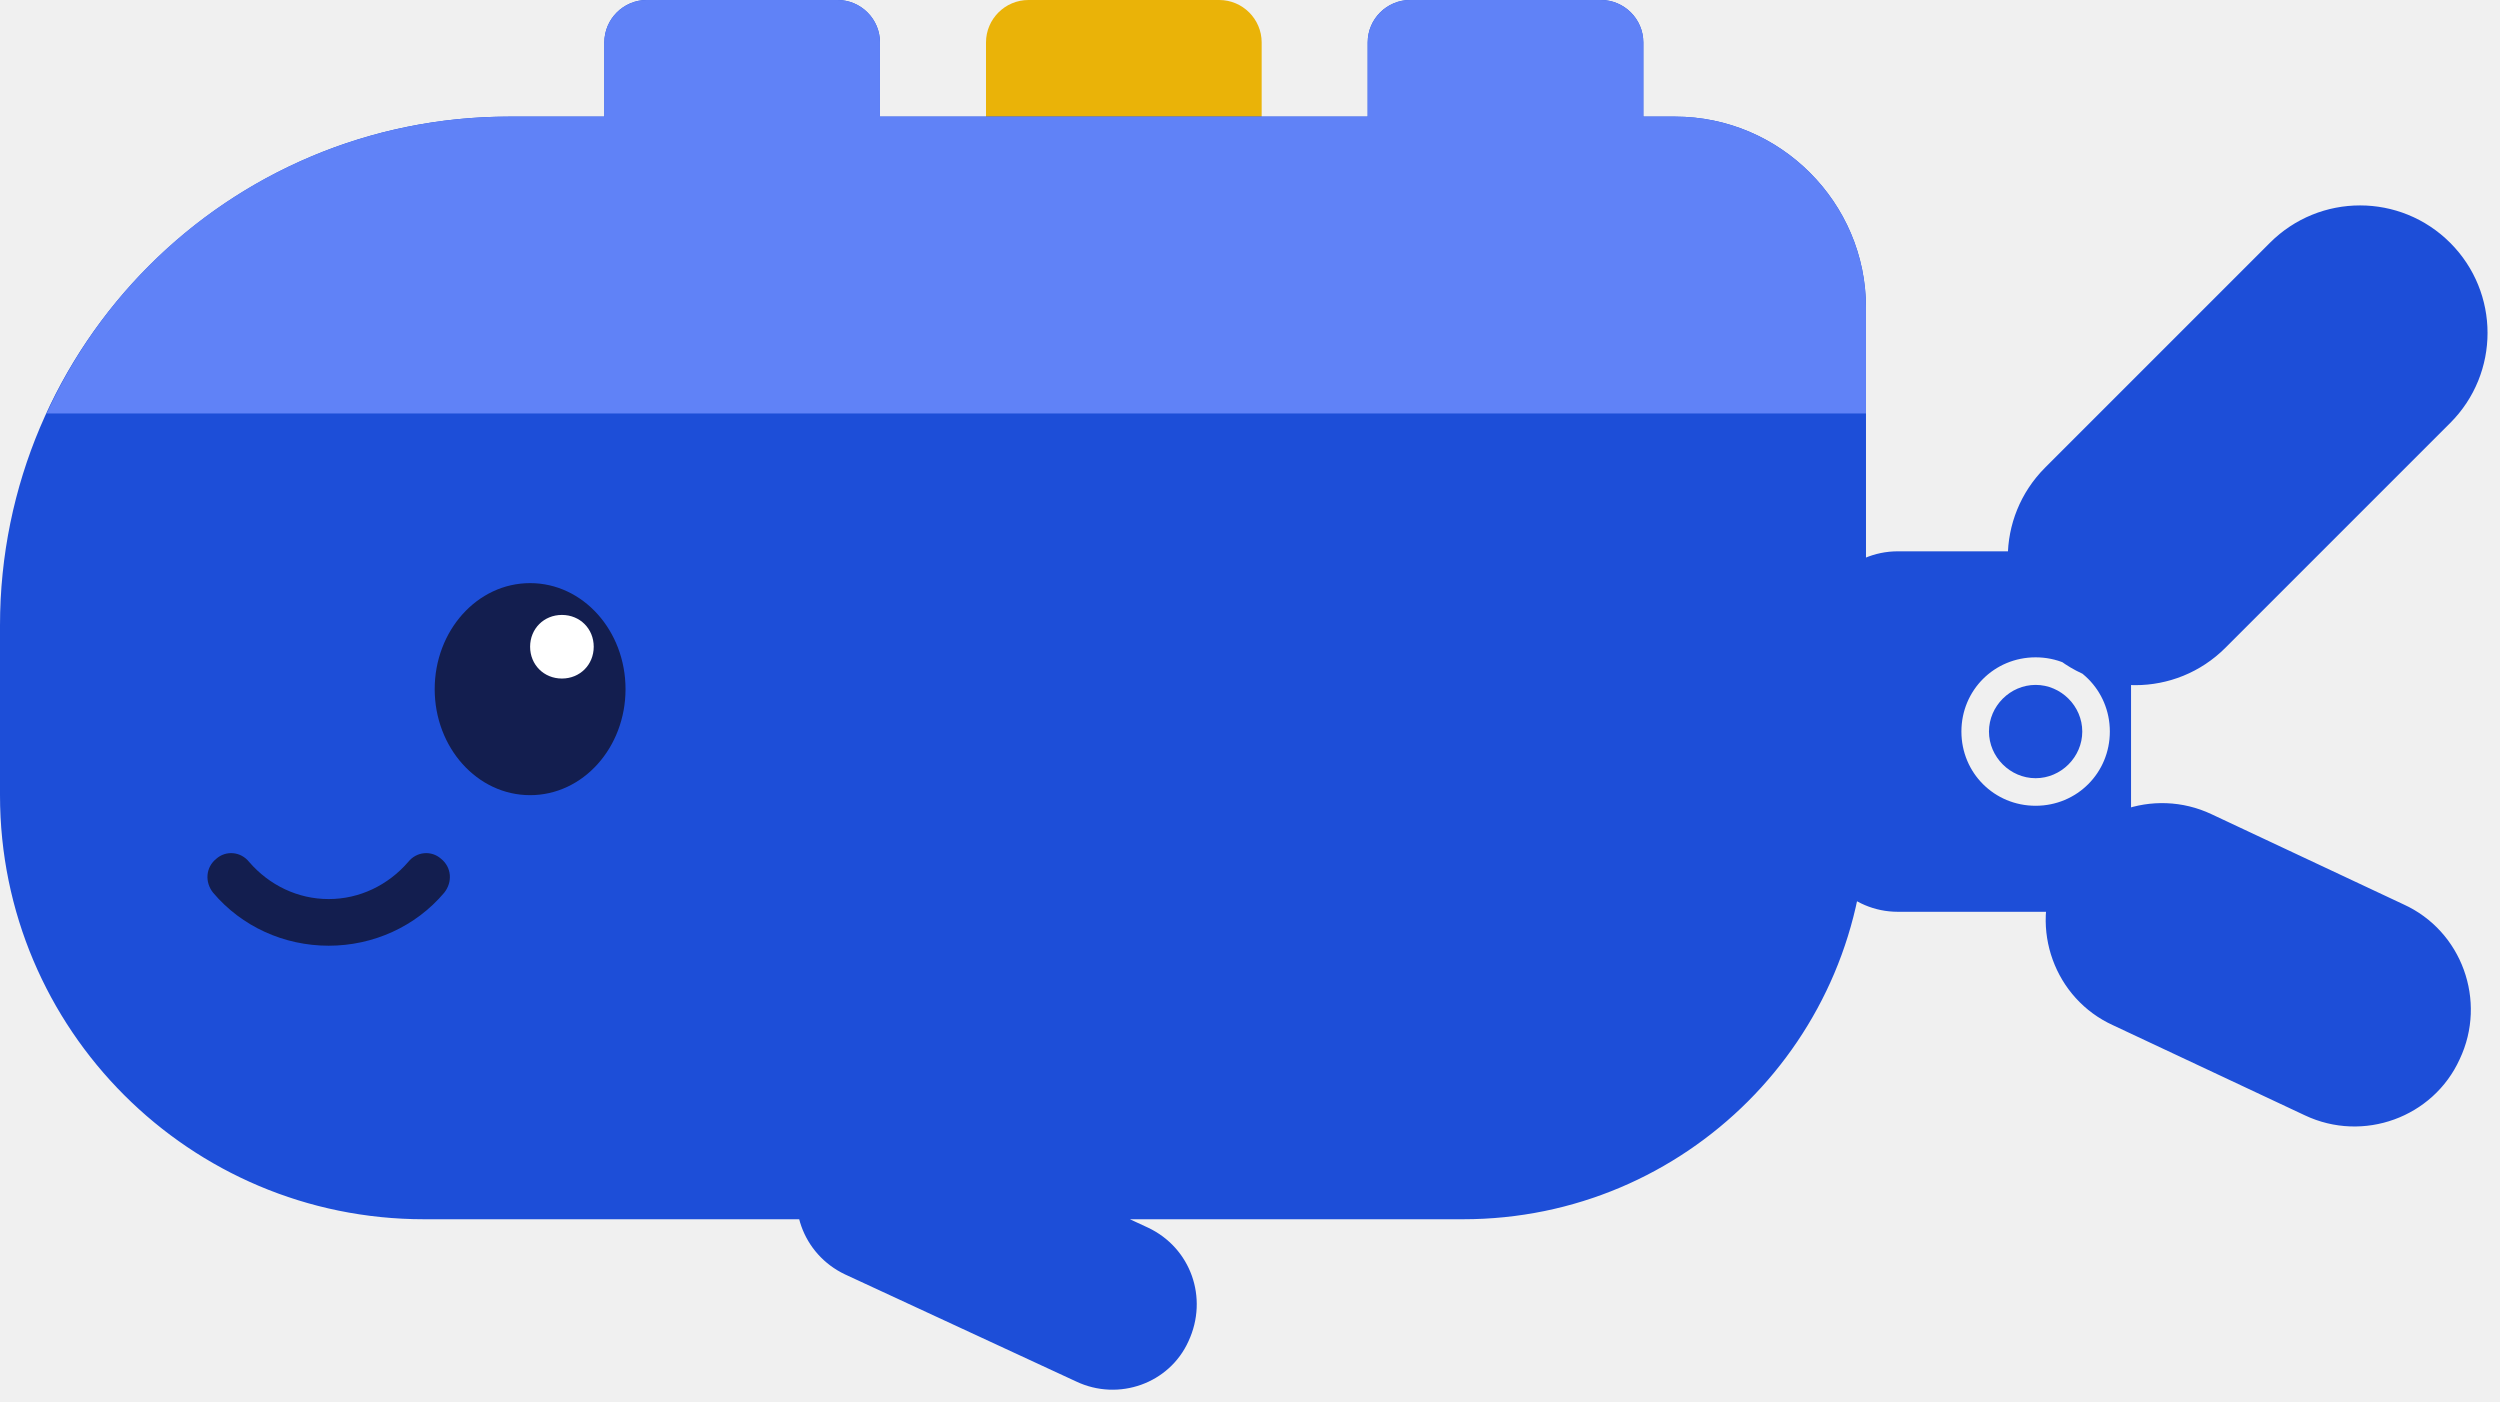
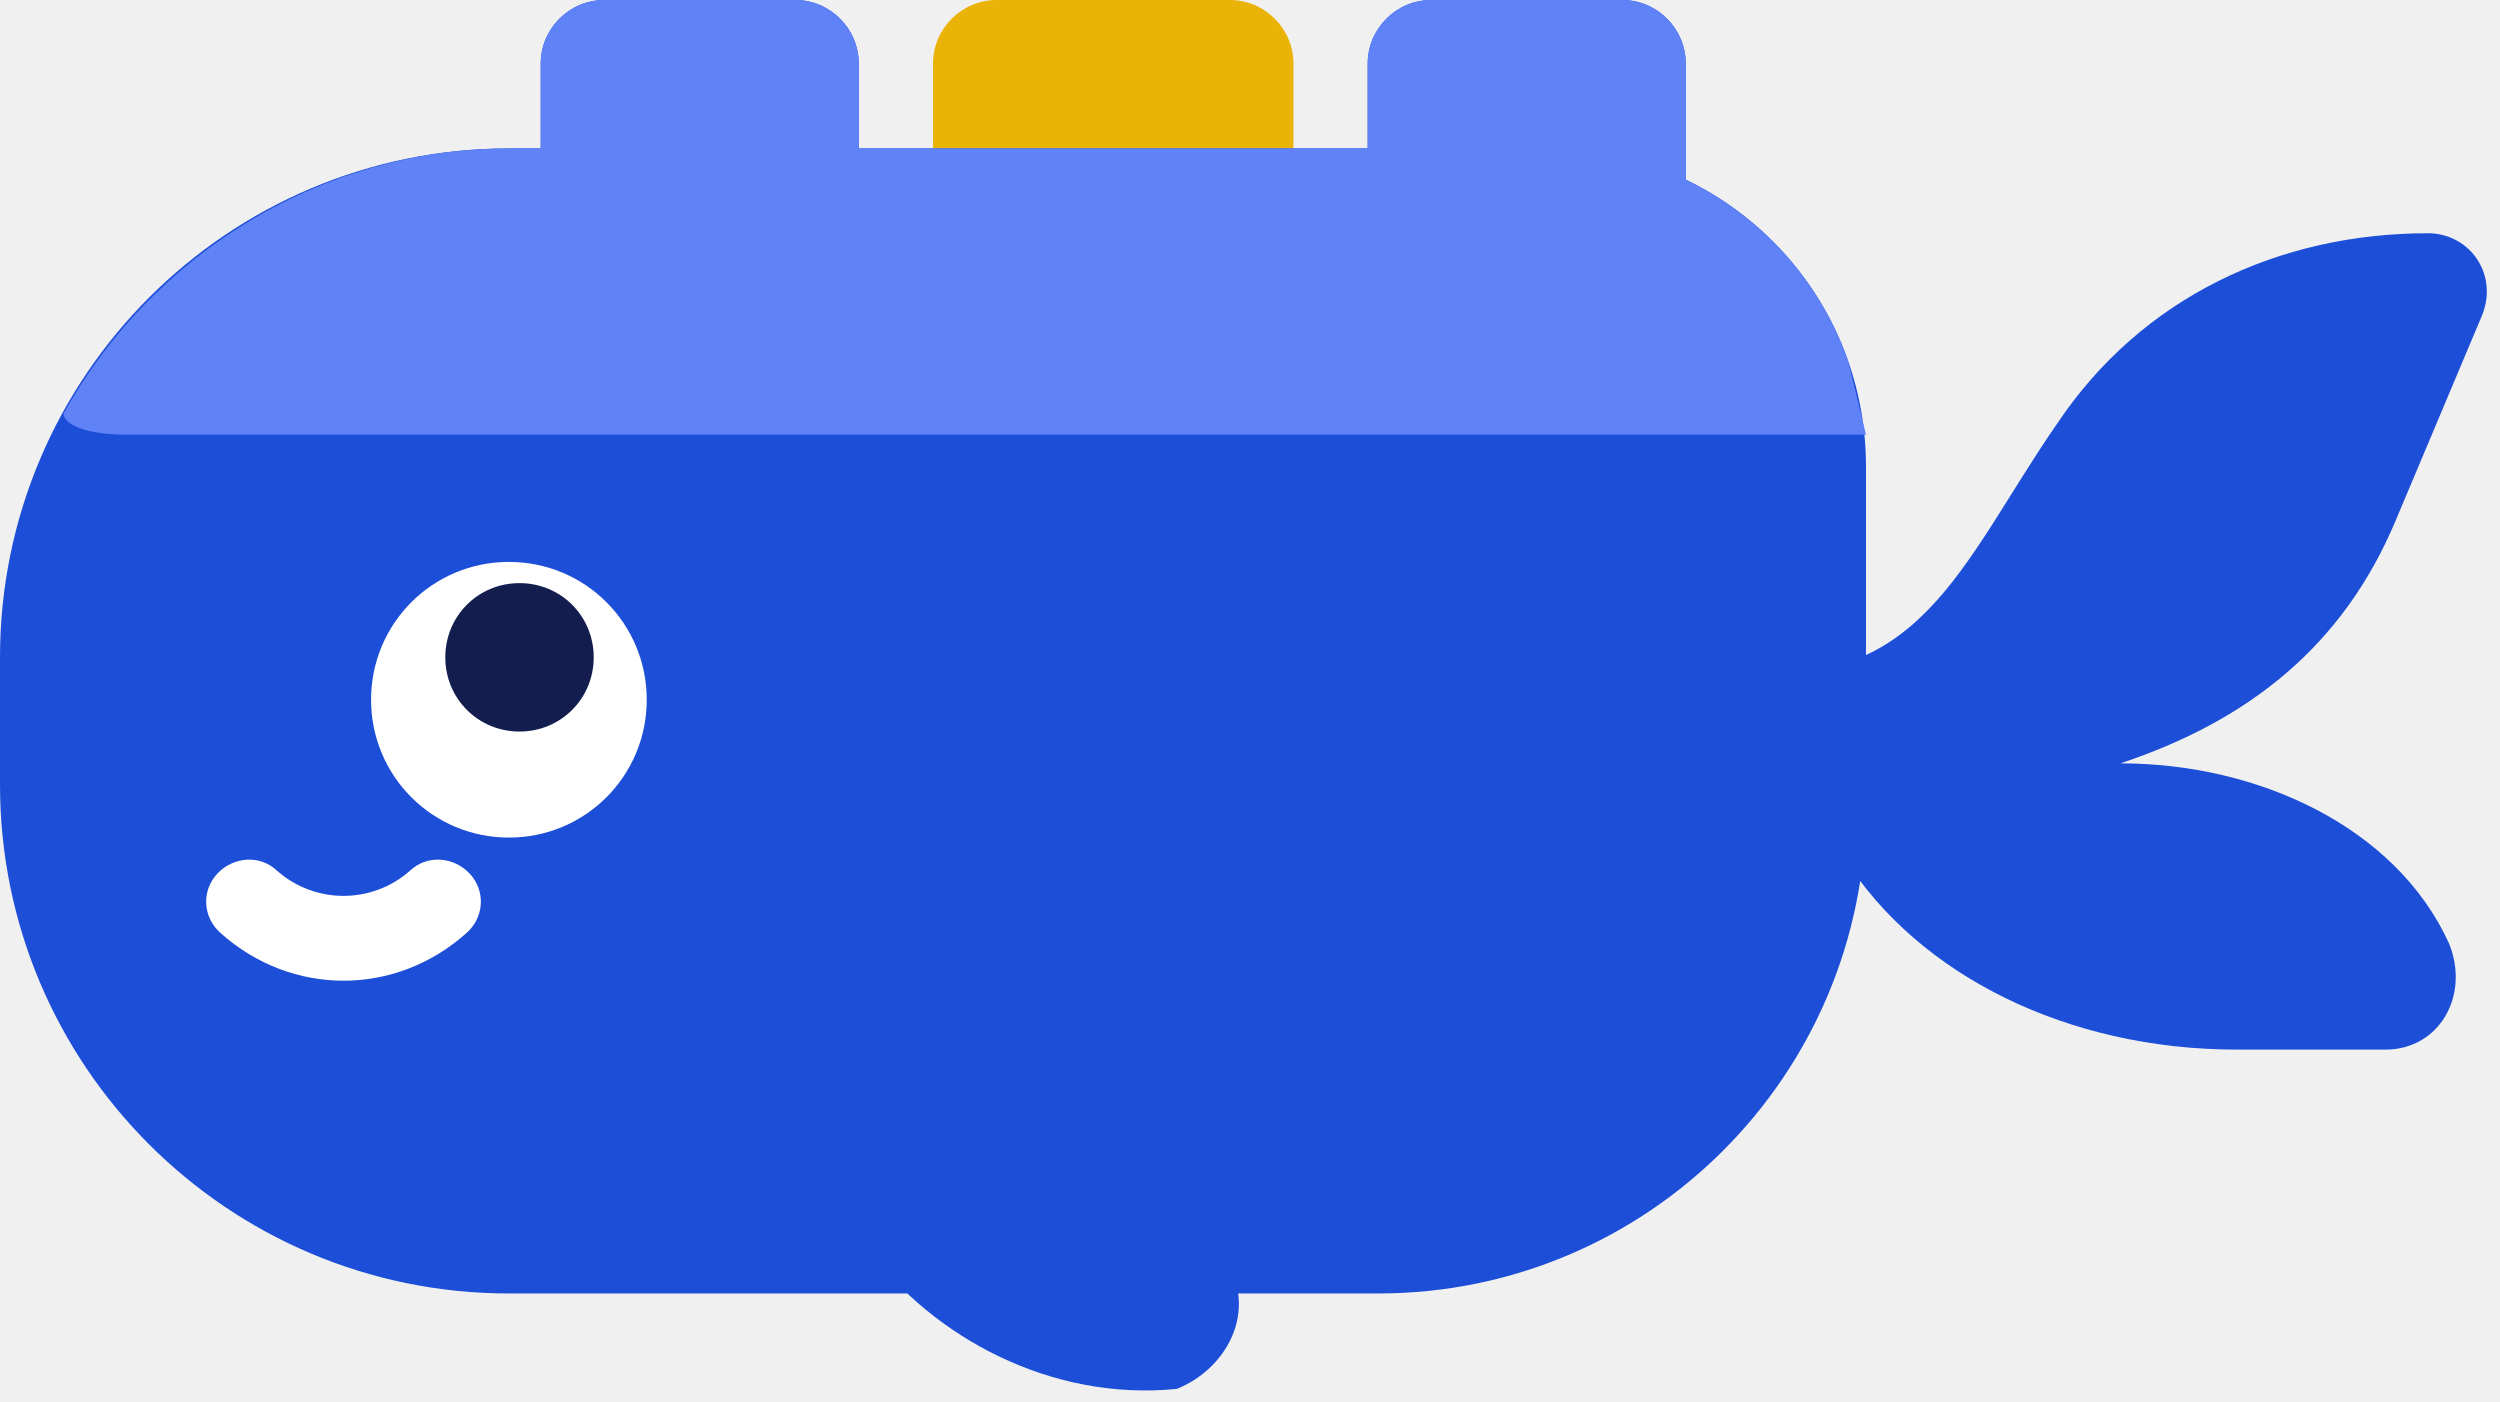
<svg xmlns="http://www.w3.org/2000/svg" viewBox="0 0 235.8 132.2" fill="none">
-   <path id="gole-gold" d="M97 0L115 0C117.2 0 119 1.8 119 4L119 17L93 17L93 4C93 1.8 94.8 0 97 0Z" fill="#EAB308" />
-   <path id="gole-body" d="M48 11L158 11C167.9 11 176 19.1 176 29L176 77C176 98 159 115 138 115L40 115C17.9 115 0 97.1 0 75L0 59C0 32.5 21.5 11 48 11ZM61 0L79 0C81.2 0 83 1.8 83 4L83 17L57 17L57 4C57 1.8 58.8 0 61 0ZM133 0L151 0C153.2 0 155 1.8 155 4L155 17L129 17L129 4C129 1.8 130.8 0 133 0ZM179 52L193 52C197.4 52 201 55.6 201 60L201 78C201 82.4 197.4 86 193 86L179 86C174.6 86 171 82.4 171 78L171 60C171 55.6 174.6 52 179 52ZM192.9 44.1L214.1 22.9C218.8 18.2 226.4 18.2 231.1 22.9C235.8 27.6 235.8 35.2 231.1 39.9L209.9 61.1C205.2 65.8 197.6 65.8 192.9 61.1C188.2 56.4 188.2 48.8 192.9 44.1ZM208.6 76.8L226.7 85.3C232.2 87.8 234.6 94.4 232 99.9C229.5 105.4 222.9 107.8 217.4 105.2L199.3 96.7C193.8 94.2 191.4 87.6 194 82.1C196.5 76.6 203.1 74.2 208.6 76.8ZM86.5 105.7L108.3 115.8C112.3 117.7 114 122.4 112.1 126.5C110.3 130.5 105.5 132.2 101.5 130.3L79.7 120.2C75.7 118.3 74 113.6 75.9 109.5C77.7 105.5 82.5 103.8 86.5 105.7ZM192 62C188.1 62 185 65.1 185 69C185 72.9 188.1 76 192 76C195.9 76 199 72.9 199 69C199 65.1 195.9 62 192 62ZM192 64.6C194.4 64.6 196.4 66.6 196.4 69C196.4 71.4 194.4 73.4 192 73.4C189.6 73.4 187.6 71.4 187.6 69C187.6 66.6 189.6 64.6 192 64.6Z" fill="#1D4ED8" />
-   <path id="gole-top" d="M4.4 39C12.2 21.9 29.2 11 48 11L158 11C167.9 11 176 19.1 176 29L176 39L4.4 39ZM61 0L79 0C81.2 0 83 1.8 83 4L83 17L57 17L57 4C57 1.8 58.8 0 61 0ZM133 0L151 0C153.2 0 155 1.8 155 4L155 17L129 17L129 4C129 1.8 130.8 0 133 0Z" fill="#6082F7" />
-   <path id="gole-face" d="M50 55C45 55 41 59.5 41 65C41 70.5 45 75 50 75C55 75 59 70.5 59 65C59 59.5 55 55 50 55ZM41.9 84.2C42.7 83.2 42.6 81.8 41.6 81C40.7 80.2 39.3 80.3 38.5 81.3C36.6 83.5 33.9 84.8 31 84.8C28.1 84.8 25.4 83.5 23.5 81.3C22.7 80.3 21.3 80.2 20.4 81C19.4 81.8 19.3 83.2 20.1 84.2C22.8 87.4 26.8 89.2 31 89.2C35.2 89.2 39.2 87.4 41.9 84.2Z" fill="#131E4F" />
-   <path id="gole-glint" d="M53 58C54.7 58 56 59.3 56 61C56 62.7 54.7 64 53 64C51.3 64 50 62.7 50 61C50 59.3 51.3 58 53 58Z" fill="#FFFFFF" />
+   <path id="gole-gold" d="M94 0H116C119.3 0 122 2.7 122 6V22H88V6C88 2.7 90.7 0 94 0Z" fill="#EAB308" />
+   <path id="gole-body" d="M48 14H146C162.6 14 176 27.4 176 44V76C176 101.4 155.4 122 130 122H48C21.5 122 0 100.5 0 74V62C0 35.5 21.5 14 48 14ZM57 0H75C78.3 0 81 2.7 81 6V22H51V6C51 2.7 53.7 0 57 0ZM135 0H153C156.3 0 159 2.7 159 6V22H129V6C129 2.7 131.7 0 135 0ZM163 63C181 66 185 53 194 40C202 28 215 22 229 22C233 22 235.8 26 234 30L226 49C221 61 212 68 200 72C213 72 226 78 231 89C233 94 230 99 225 99H211C195 99 181 92 174 81H163V63ZM87 105C96 104 108 108 115 118C119 123 116 129 111 131C99 132.2 88 126 82 118C78 113 81 107 87 105Z" fill="#1D4ED8" />
+   <path id="gole-top" d="M6 39C14.4 23.9 30.4 14 48 14H146C159 14 170.2 22.3 174.3 34L176 41H12C8 41 6 40 6 39ZM57 0H75C78.3 0 81 2.7 81 6V22H51V6C51 2.7 53.7 0 57 0ZM135 0H153C156.3 0 159 2.7 159 6V22H129V6C129 2.7 131.7 0 135 0Z" fill="#6082F7" />
+   <path id="gole-face" d="M48 53C40.8 53 35 58.8 35 66C35 73.2 40.8 79 48 79C55.2 79 61 73.2 61 66C61 58.8 55.2 53 48 53ZM44 88C45.7 86.5 45.8 84 44.3 82.4C42.8 80.8 40.3 80.6 38.7 82.1C35.1 85.3 29.7 85.3 26.1 82.1C24.5 80.6 22 80.8 20.5 82.4C19 84 19.1 86.5 20.8 88C27.5 94 37.3 94 44 88Z" fill="#FFFFFF" />
+   <path id="gole-glint" d="M49 55C52.9 55 56 58.1 56 62C56 65.9 52.9 69 49 69C45.1 69 42 65.9 42 62C42 58.1 45.1 55 49 55Z" fill="#131E4F" />
</svg>
